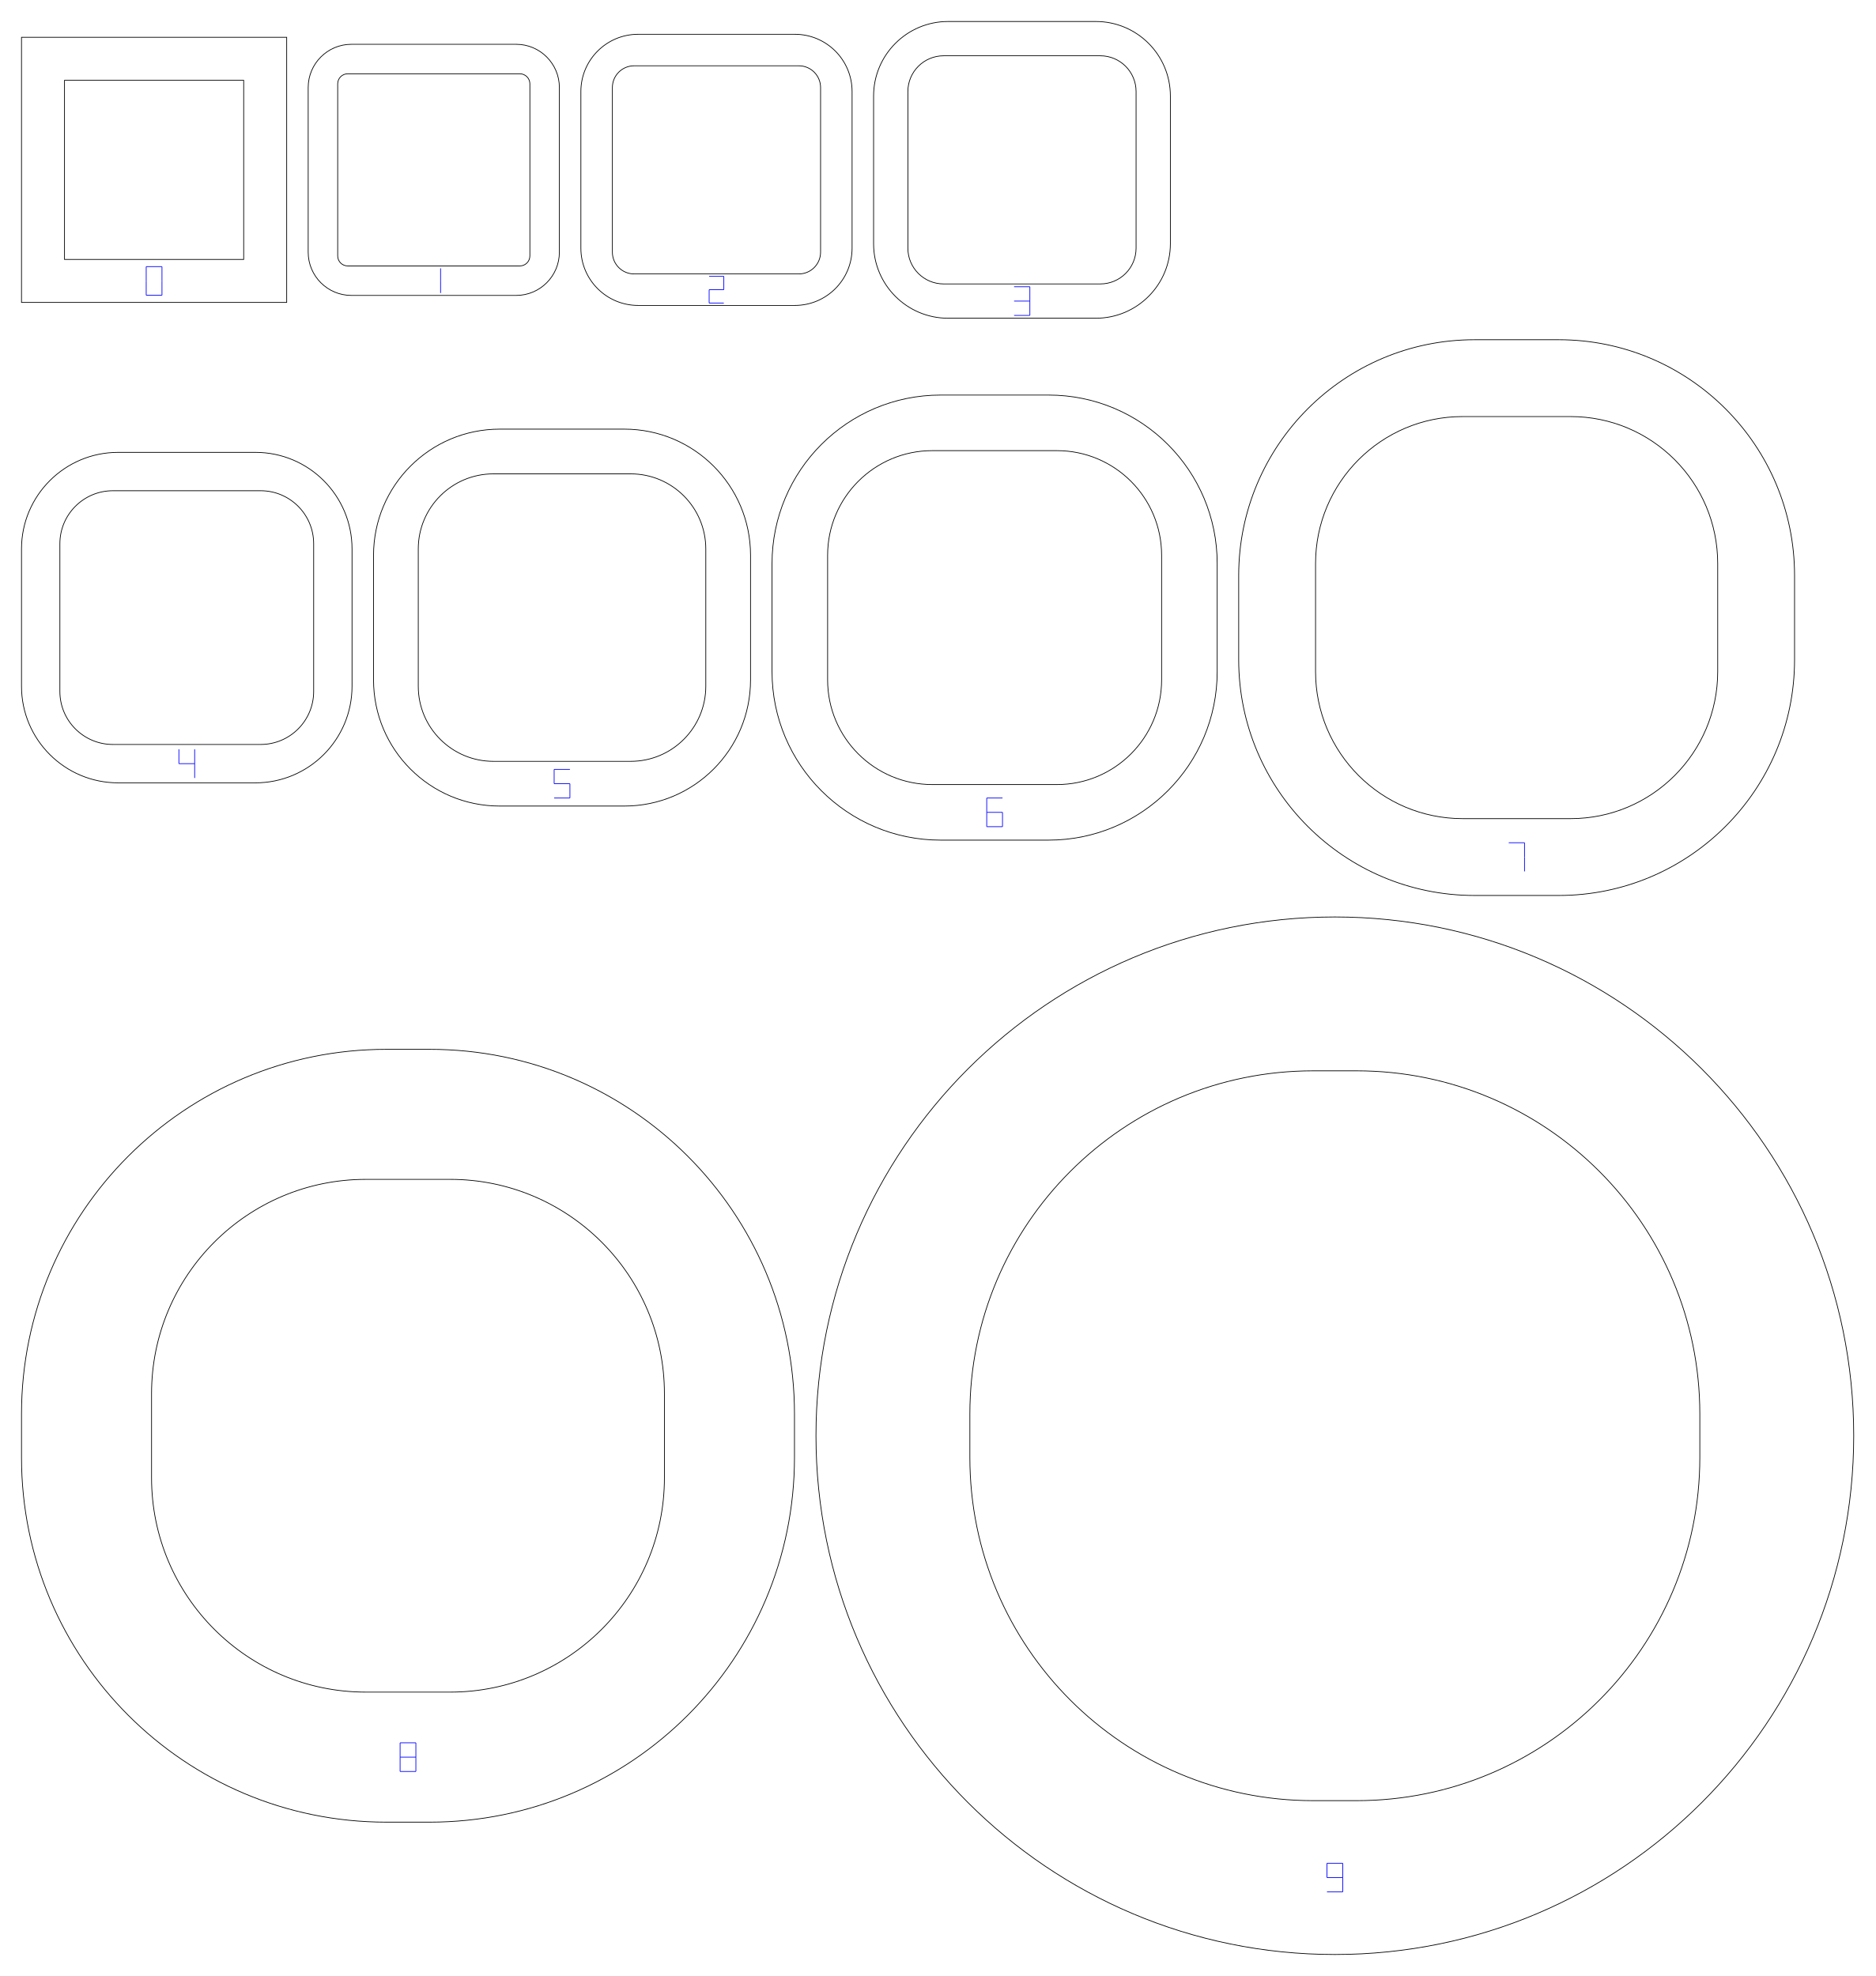
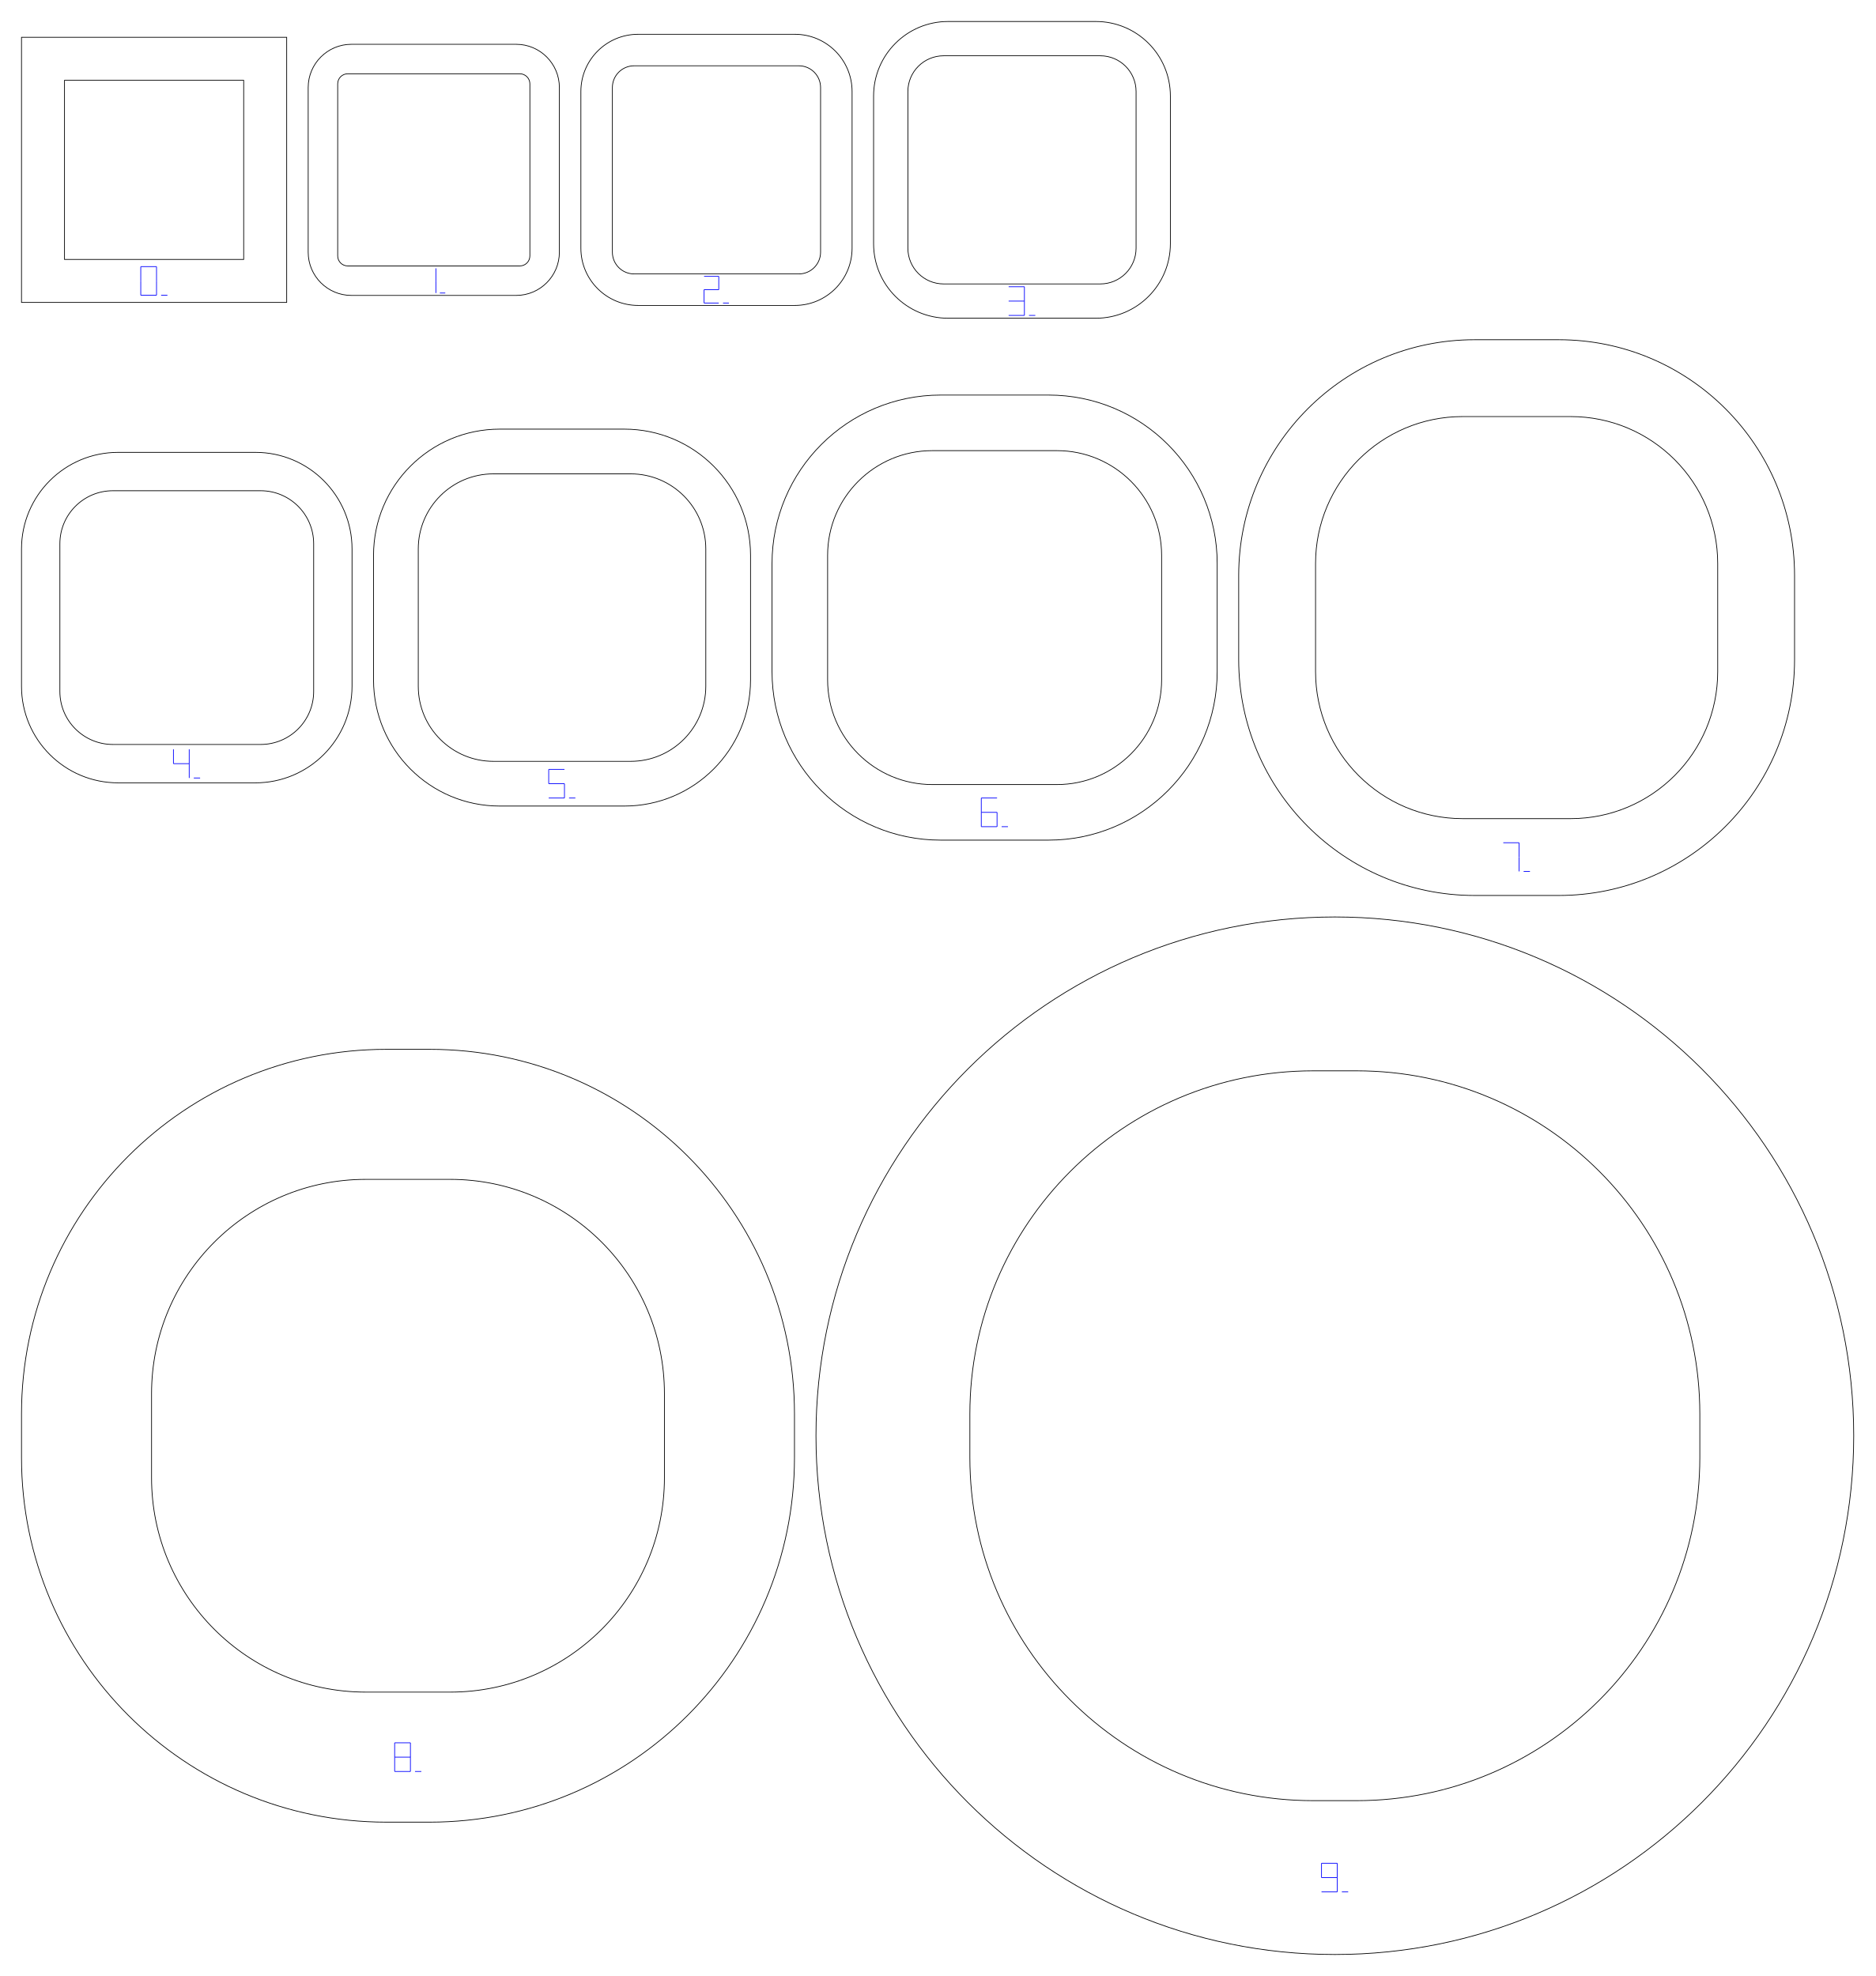
<svg xmlns="http://www.w3.org/2000/svg" width="261.639mm" height="275.757mm" viewBox="0 0 261.639 275.757">
  <g id="ring-numbers" fill="none" stroke="#0000ff" stroke-width="0.1">
-     <path d="M 20.4,37.205 L 22.6,37.205" />
-     <path d="M 22.6,37.205 L 22.6,39.205" />
-     <path d="M 22.6,39.205 L 22.6,41.205" />
-     <path d="M 20.4,41.205 L 22.6,41.205" />
-     <path d="M 20.4,39.205 L 20.4,41.205" />
-     <path d="M 20.4,37.205 L 20.4,39.205" />
-     <path d="M 61.471,37.447 L 61.471,39.17" />
-     <path d="M 61.471,39.17 L 61.471,40.893" />
-     <path d="M 98.943,38.565 L 100.991,38.565" />
-     <path d="M 100.991,38.565 L 100.991,40.426" />
-     <path d="M 98.943,40.426 L 100.991,40.426" />
-     <path d="M 98.943,40.426 L 98.943,42.288" />
-     <path d="M 98.943,42.288 L 100.991,42.288" />
-     <path d="M 141.491,40.017 L 143.691,40.017" />
-     <path d="M 143.691,40.017 L 143.691,42.017" />
-     <path d="M 141.491,42.017 L 143.691,42.017" />
-     <path d="M 143.691,42.017 L 143.691,44.017" />
-     <path d="M 141.491,44.017 L 143.691,44.017" />
-     <path d="M 24.959,104.57 L 24.959,106.57" />
-     <path d="M 24.959,106.57 L 27.159,106.57" />
-     <path d="M 27.159,104.57 L 27.159,106.57" />
-     <path d="M 27.159,106.57 L 27.159,108.57" />
-     <path d="M 77.318,107.367 L 79.518,107.367" />
-     <path d="M 77.318,107.367 L 77.318,109.367" />
-     <path d="M 77.318,109.367 L 79.518,109.367" />
-     <path d="M 79.518,109.367 L 79.518,111.367" />
-     <path d="M 77.318,111.367 L 79.518,111.367" />
-     <path d="M 137.673,111.366 L 139.873,111.366" />
-     <path d="M 137.673,111.366 L 137.673,113.366" />
-     <path d="M 137.673,113.366 L 139.873,113.366" />
-     <path d="M 137.673,113.366 L 137.673,115.366" />
-     <path d="M 139.873,113.366 L 139.873,115.366" />
-     <path d="M 137.673,115.366 L 139.873,115.366" />
-     <path d="M 210.507,117.605 L 212.707,117.605" />
-     <path d="M 212.707,117.605 L 212.707,119.605" />
-     <path d="M 212.707,119.605 L 212.707,121.605" />
-     <path d="M 55.824,243.213 L 58.024,243.213" />
-     <path d="M 58.024,243.213 L 58.024,245.213" />
-     <path d="M 58.024,245.213 L 58.024,247.213" />
-     <path d="M 55.824,247.213 L 58.024,247.213" />
-     <path d="M 55.824,245.213 L 55.824,247.213" />
-     <path d="M 55.824,243.213 L 55.824,245.213" />
-     <path d="M 55.824,245.213 L 58.024,245.213" />
-     <path d="M 185.144,260.022 L 187.344,260.022" />
-     <path d="M 187.344,260.022 L 187.344,262.022" />
-     <path d="M 187.344,262.022 L 187.344,264.022" />
-     <path d="M 185.144,260.022 L 185.144,262.022" />
-     <path d="M 185.144,262.022 L 187.344,262.022" />
-     <path d="M 185.144,264.022 L 187.344,264.022" />
+     <path d="M 19.64,37.205 L 21.84,37.205" />
+     <path d="M 21.84,37.205 L 21.84,39.205" />
+     <path d="M 21.84,39.205 L 21.84,41.205" />
+     <path d="M 19.64,41.205 L 21.84,41.205" />
+     <path d="M 19.64,39.205 L 19.64,41.205" />
+     <path d="M 19.64,37.205 L 19.64,39.205" />
+     <path d="M 22.48,41.205 L 23.36,41.205" />
+     <path d="M 60.817,37.447 L 60.817,39.17" />
+     <path d="M 60.817,39.17 L 60.817,40.893" />
+     <path d="M 61.368,40.893 L 62.126,40.893" />
+     <path d="M 98.236,38.565 L 100.284,38.565" />
+     <path d="M 100.284,38.565 L 100.284,40.426" />
+     <path d="M 98.236,40.426 L 100.284,40.426" />
+     <path d="M 98.236,40.426 L 98.236,42.288" />
+     <path d="M 98.236,42.288 L 100.284,42.288" />
+     <path d="M 100.879,42.288 L 101.698,42.288" />
+     <path d="M 140.731,40.017 L 142.931,40.017" />
+     <path d="M 142.931,40.017 L 142.931,42.017" />
+     <path d="M 140.731,42.017 L 142.931,42.017" />
+     <path d="M 142.931,42.017 L 142.931,44.017" />
+     <path d="M 140.731,44.017 L 142.931,44.017" />
+     <path d="M 143.571,44.017 L 144.451,44.017" />
+     <path d="M 24.199,104.57 L 24.199,106.57" />
+     <path d="M 24.199,106.57 L 26.399,106.57" />
+     <path d="M 26.399,104.57 L 26.399,106.57" />
+     <path d="M 26.399,106.57 L 26.399,108.57" />
+     <path d="M 27.039,108.57 L 27.919,108.57" />
+     <path d="M 76.558,107.367 L 78.758,107.367" />
+     <path d="M 76.558,107.367 L 76.558,109.367" />
+     <path d="M 76.558,109.367 L 78.758,109.367" />
+     <path d="M 78.758,109.367 L 78.758,111.367" />
+     <path d="M 76.558,111.367 L 78.758,111.367" />
+     <path d="M 79.398,111.367 L 80.278,111.367" />
+     <path d="M 136.913,111.366 L 139.113,111.366" />
+     <path d="M 136.913,111.366 L 136.913,113.366" />
+     <path d="M 136.913,113.366 L 139.113,113.366" />
+     <path d="M 136.913,113.366 L 136.913,115.366" />
+     <path d="M 139.113,113.366 L 139.113,115.366" />
+     <path d="M 136.913,115.366 L 139.113,115.366" />
+     <path d="M 139.753,115.366 L 140.633,115.366" />
+     <path d="M 209.747,117.605 L 211.947,117.605" />
+     <path d="M 211.947,117.605 L 211.947,119.605" />
+     <path d="M 211.947,119.605 L 211.947,121.605" />
+     <path d="M 212.587,121.605 L 213.467,121.605" />
+     <path d="M 55.064,243.213 L 57.264,243.213" />
+     <path d="M 57.264,243.213 L 57.264,245.213" />
+     <path d="M 57.264,245.213 L 57.264,247.213" />
+     <path d="M 55.064,247.213 L 57.264,247.213" />
+     <path d="M 55.064,245.213 L 55.064,247.213" />
+     <path d="M 55.064,243.213 L 55.064,245.213" />
+     <path d="M 55.064,245.213 L 57.264,245.213" />
+     <path d="M 57.904,247.213 L 58.784,247.213" />
+     <path d="M 184.384,260.022 L 186.584,260.022" />
+     <path d="M 186.584,260.022 L 186.584,262.022" />
+     <path d="M 186.584,262.022 L 186.584,264.022" />
+     <path d="M 184.384,260.022 L 184.384,262.022" />
+     <path d="M 184.384,262.022 L 186.584,262.022" />
+     <path d="M 184.384,264.022 L 186.584,264.022" />
+     <path d="M 187.224,264.022 L 188.104,264.022" />
  </g>
  <g fill="none" stroke="#000000" stroke-width="0.1">
    <path d="M 3,5.205 H 40 V 42.205 H 3 Z M 9,11.205 H 34 V 36.205 H 9 Z" />
    <path d="M 49.035,6.181 H 72.013 A 6.035,6.035 0 0 1 78.047,12.216 V 35.194 A 6.035,6.035 0 0 1 72.013,41.228 H 49.035 A 6.035,6.035 0 0 1 43,35.194 V 12.216 A 6.035,6.035 0 0 1 49.035,6.181 Z M 48.517,10.297 H 72.53 A 1.401,1.401 0 0 1 73.931,11.698 V 35.711 A 1.401,1.401 0 0 1 72.53,37.112 H 48.517 A 1.401,1.401 0 0 1 47.116,35.711 V 11.698 A 1.401,1.401 0 0 1 48.517,10.297 Z" />
    <path d="M 89.037,4.785 H 110.897 A 7.99,7.99 0 0 1 118.887,12.775 V 34.635 A 7.99,7.99 0 0 1 110.897,42.624 H 89.037 A 7.99,7.99 0 0 1 81.047,34.635 V 12.775 A 7.99,7.99 0 0 1 89.037,4.785 Z M 88.478,9.181 H 111.456 A 3.035,3.035 0 0 1 114.491,12.216 V 35.194 A 3.035,3.035 0 0 1 111.456,38.228 H 88.478 A 3.035,3.035 0 0 1 85.443,35.194 V 12.216 A 3.035,3.035 0 0 1 88.478,9.181 Z" />
    <path d="M 132.286,3 H 152.897 A 10.399,10.399 0 0 1 163.296,13.399 V 34.011 A 10.399,10.399 0 0 1 152.897,44.41 H 132.286 A 10.399,10.399 0 0 1 121.887,34.011 V 13.399 A 10.399,10.399 0 0 1 132.286,3 Z M 131.661,7.785 H 153.521 A 4.99,4.99 0 0 1 158.511,12.775 V 34.635 A 4.99,4.99 0 0 1 153.521,39.624 H 131.661 A 4.99,4.99 0 0 1 126.672,34.635 V 12.775 A 4.99,4.99 0 0 1 131.661,7.785 Z" />
    <path d="M 16.479,63.129 H 35.639 A 13.479,13.479 0 0 1 49.118,76.608 V 95.768 A 13.479,13.479 0 0 1 35.639,109.247 H 16.479 A 13.479,13.479 0 0 1 3,95.768 V 76.608 A 13.479,13.479 0 0 1 16.479,63.129 Z M 15.753,68.483 H 36.364 A 7.399,7.399 0 0 1 43.764,75.882 V 96.494 A 7.399,7.399 0 0 1 36.364,103.893 H 15.753 A 7.399,7.399 0 0 1 8.354,96.494 V 75.882 A 7.399,7.399 0 0 1 15.753,68.483 Z" />
    <path d="M 69.724,59.888 H 87.112 A 17.606,17.606 0 0 1 104.718,77.494 V 94.882 A 17.606,17.606 0 0 1 87.112,112.488 H 69.724 A 17.606,17.606 0 0 1 52.118,94.882 V 77.494 A 17.606,17.606 0 0 1 69.724,59.888 Z M 68.837,66.129 H 87.998 A 10.479,10.479 0 0 1 98.476,76.608 V 95.768 A 10.479,10.479 0 0 1 87.998,106.247 H 68.837 A 10.479,10.479 0 0 1 58.359,95.768 V 76.608 A 10.479,10.479 0 0 1 68.837,66.129 Z" />
    <path d="M 131.236,55.133 H 146.31 A 23.518,23.518 0 0 1 169.828,78.651 V 93.725 A 23.518,23.518 0 0 1 146.31,117.243 H 131.236 A 23.518,23.518 0 0 1 107.718,93.725 V 78.651 A 23.518,23.518 0 0 1 131.236,55.133 Z M 130.079,62.888 H 147.467 A 14.606,14.606 0 0 1 162.073,77.494 V 94.882 A 14.606,14.606 0 0 1 147.467,109.488 H 130.079 A 14.606,14.606 0 0 1 115.473,94.882 V 77.494 A 14.606,14.606 0 0 1 130.079,62.888 Z" />
    <path d="M 205.733,47.41 H 217.481 A 32.904,32.904 0 0 1 250.385,80.314 V 92.062 A 32.904,32.904 0 0 1 217.481,124.966 H 205.733 A 32.904,32.904 0 0 1 172.828,92.062 V 80.314 A 32.904,32.904 0 0 1 205.733,47.41 Z M 204.07,58.133 H 219.144 A 20.518,20.518 0 0 1 239.662,78.651 V 93.725 A 20.518,20.518 0 0 1 219.144,114.243 H 204.07 A 20.518,20.518 0 0 1 183.552,93.725 V 78.651 A 20.518,20.518 0 0 1 204.07,58.133 Z" />
    <path d="M 53.884,146.438 H 59.965 A 50.884,50.884 0 0 1 110.849,197.322 V 203.402 A 50.884,50.884 0 0 1 59.965,254.286 H 53.884 A 50.884,50.884 0 0 1 3,203.402 V 197.322 A 50.884,50.884 0 0 1 53.884,146.438 Z M 51.05,164.583 H 62.798 A 29.904,29.904 0 0 1 92.703,194.488 V 206.236 A 29.904,29.904 0 0 1 62.798,236.14 H 51.05 A 29.904,29.904 0 0 1 21.146,206.236 V 194.488 A 29.904,29.904 0 0 1 51.05,164.583 Z" />
    <path d="M 186.244,127.966 A 72.395,72.395 0 0 1 258.639,200.362 A 72.395,72.395 0 0 1 186.244,272.757 A 72.395,72.395 0 0 1 113.849,200.362 A 72.395,72.395 0 0 1 186.244,127.966 Z M 183.204,149.438 H 189.284 A 47.884,47.884 0 0 1 237.168,197.322 V 203.402 A 47.884,47.884 0 0 1 189.284,251.286 H 183.204 A 47.884,47.884 0 0 1 135.32,203.402 V 197.322 A 47.884,47.884 0 0 1 183.204,149.438 Z" />
  </g>
</svg>
